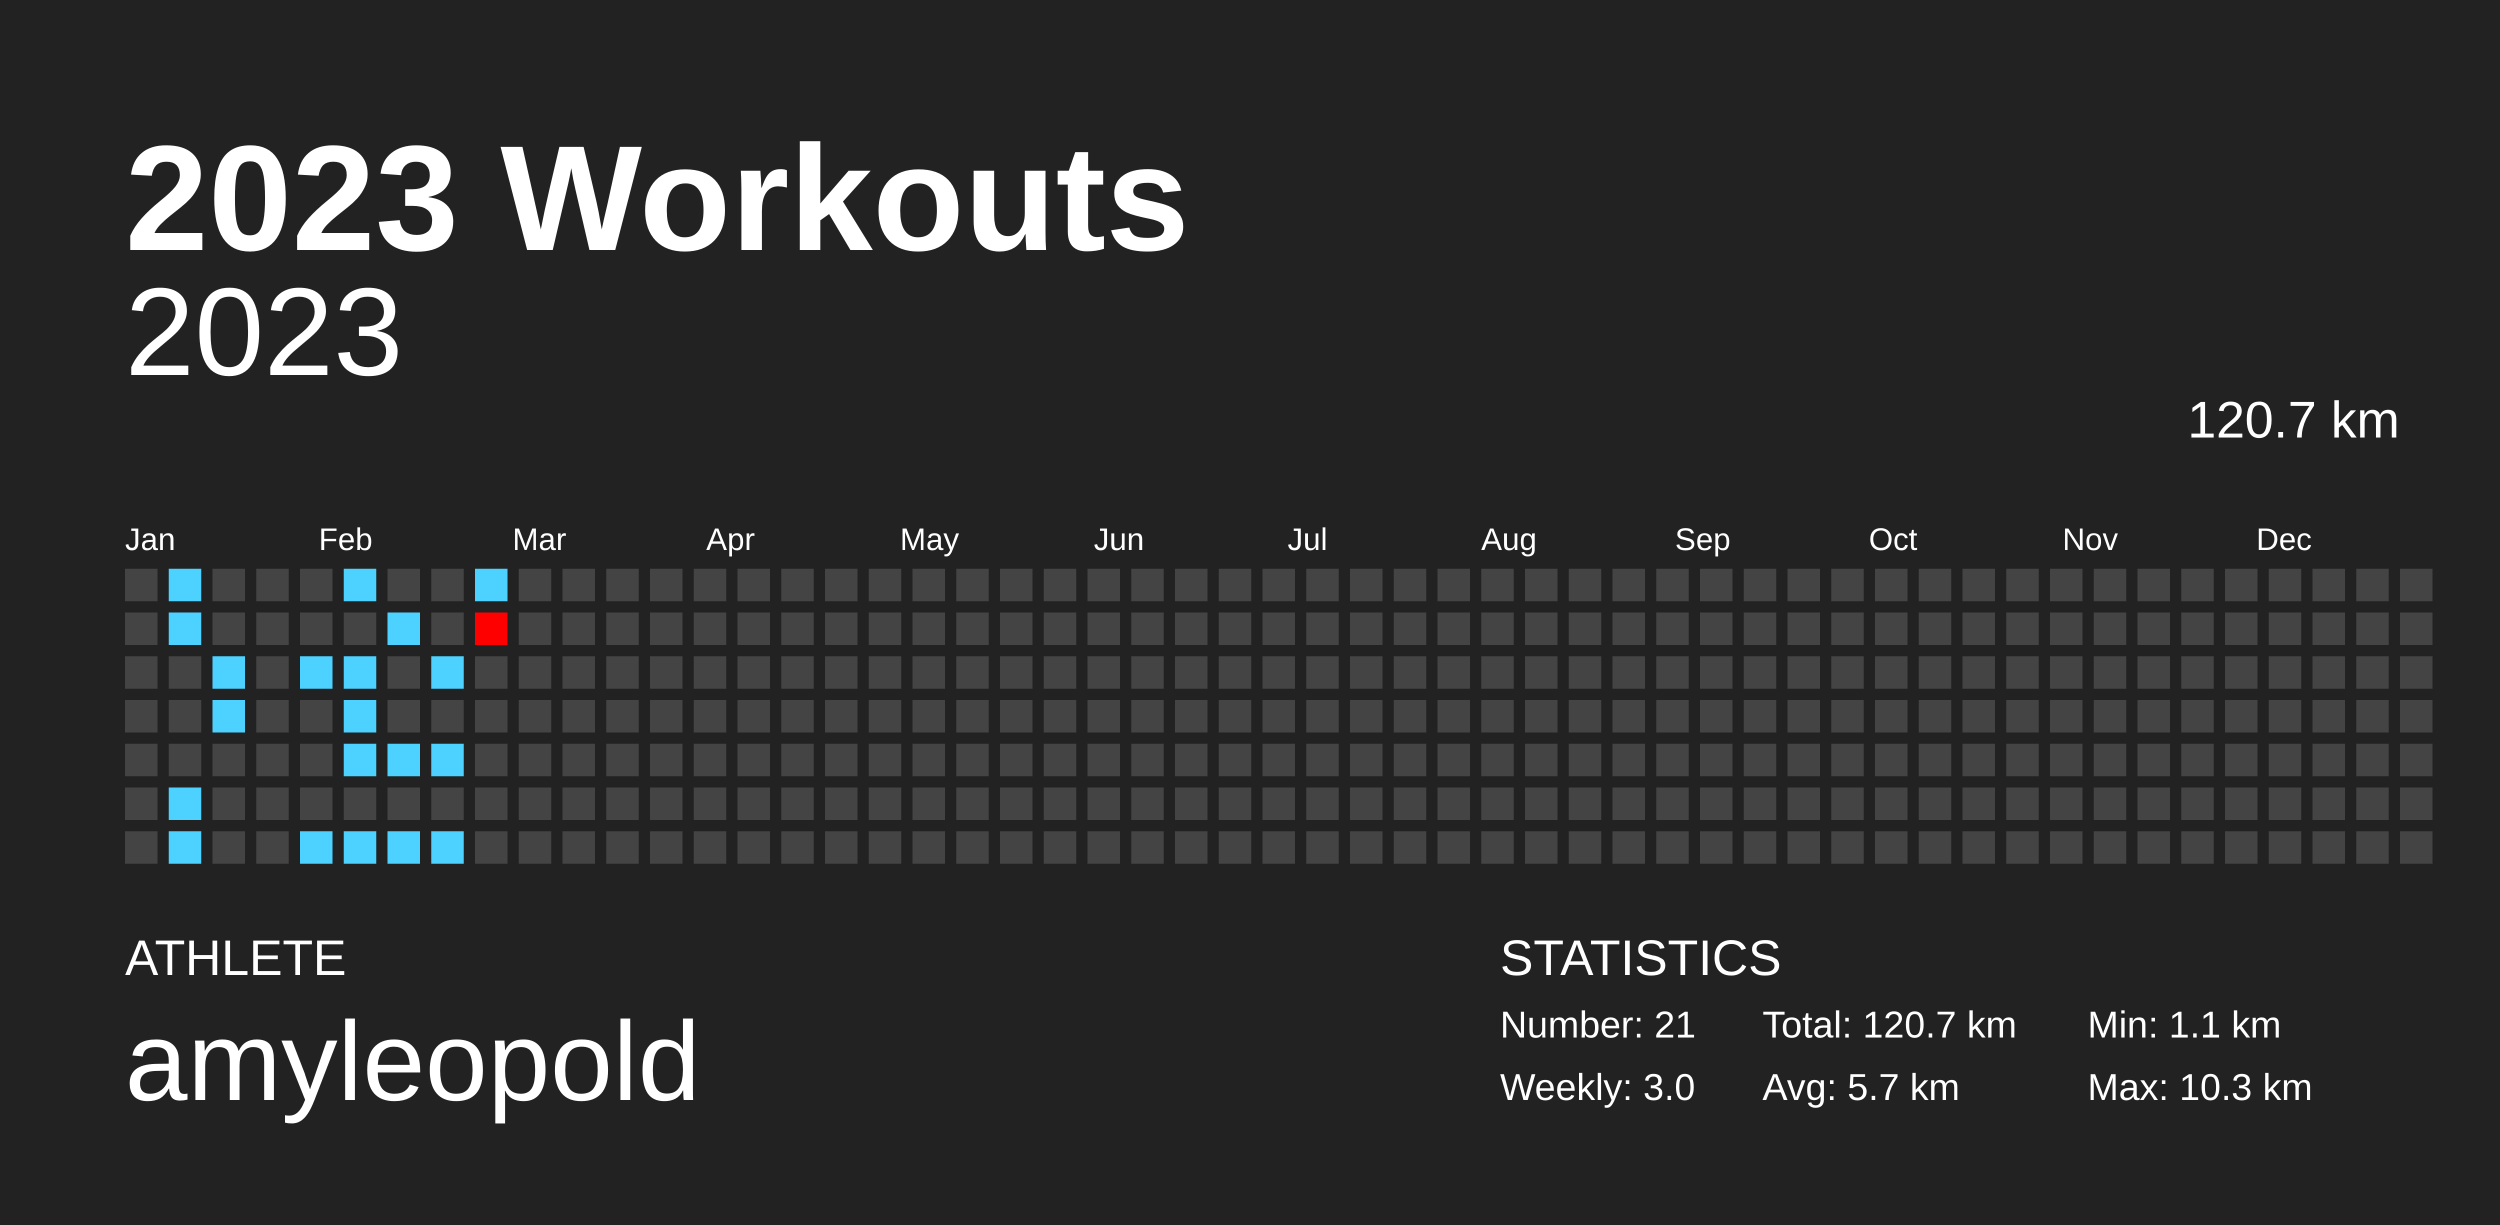
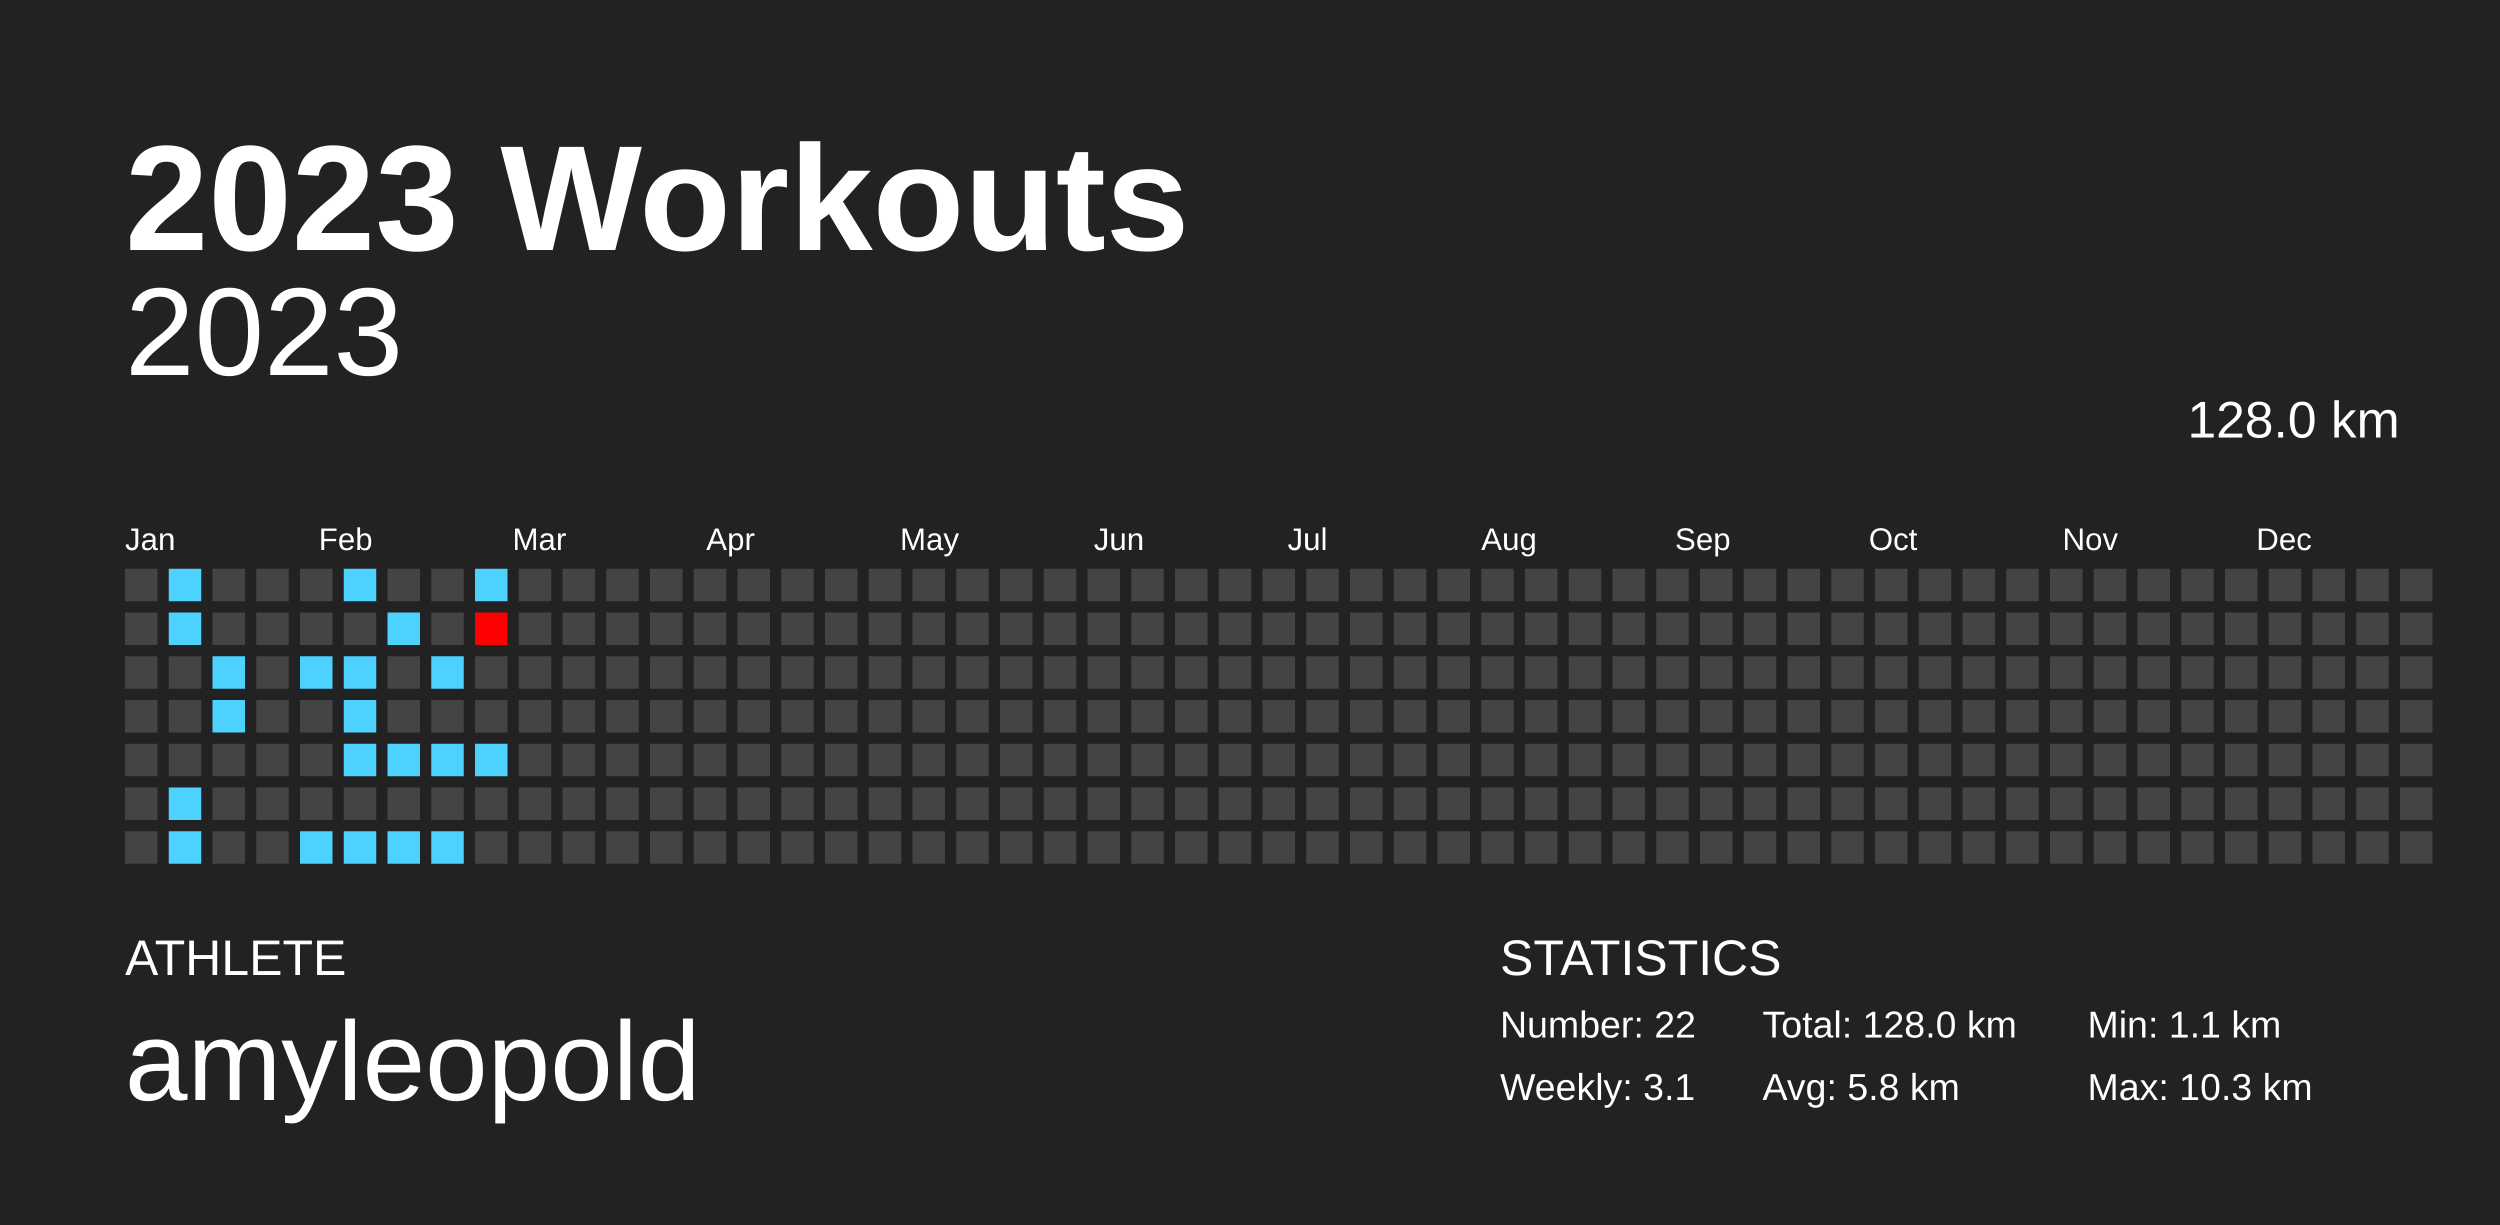
<svg xmlns="http://www.w3.org/2000/svg" baseProfile="full" height="98mm" version="1.1" viewBox="0,0,200,98" width="200mm">
  <defs />
  <rect fill="#222222" height="98" width="200" x="0" y="0" />
  <text fill="#FFFFFF" style="font-size:12px; font-family:Arial; font-weight:bold;" x="10" y="20">2023 Workouts</text>
  <text fill="#FFFFFF" style="font-size:4px; font-family:Arial" x="10" y="78">ATHLETE</text>
  <text fill="#FFFFFF" style="font-size:9px; font-family:Arial" x="10" y="88">amyleopold</text>
  <text fill="#FFFFFF" style="font-size:4px; font-family:Arial" x="120" y="78">STATISTICS</text>
-   <text fill="#FFFFFF" style="font-size:3px; font-family:Arial" x="120" y="83">Number: 21</text>
-   <text fill="#FFFFFF" style="font-size:3px; font-family:Arial" x="120" y="88">Weekly: 3.0</text>
-   <text fill="#FFFFFF" style="font-size:3px; font-family:Arial" x="141" y="83">Total: 120.7 km</text>
-   <text fill="#FFFFFF" style="font-size:3px; font-family:Arial" x="141" y="88">Avg: 5.7 km</text>
+   <text fill="#FFFFFF" style="font-size:3px; font-family:Arial" x="120" y="83">Number: 22</text>
+   <text fill="#FFFFFF" style="font-size:3px; font-family:Arial" x="120" y="88">Weekly: 3.1</text>
+   <text fill="#FFFFFF" style="font-size:3px; font-family:Arial" x="141" y="83">Total: 128.0 km</text>
+   <text fill="#FFFFFF" style="font-size:3px; font-family:Arial" x="141" y="88">Avg: 5.8 km</text>
  <text fill="#FFFFFF" style="font-size:3px; font-family:Arial" x="167" y="83">Min: 1.1 km</text>
  <text fill="#FFFFFF" style="font-size:3px; font-family:Arial" x="167" y="88">Max: 10.3 km</text>
  <text alignment-baseline="hanging" fill="#FFFFFF" style="font-size:10.0px; font-family:Arial;" x="10" y="30">2023</text>
-   <text alignment-baseline="hanging" fill="#FFFFFF" style="font-size:4.125px; font-family:Arial;" x="175" y="35">120.7 km</text>
+   <text alignment-baseline="hanging" fill="#FFFFFF" style="font-size:4.125px; font-family:Arial;" x="175" y="35">128.0 km</text>
  <text fill="#FFFFFF" style="font-size:2.5px; font-family:Arial" x="10.0" y="44">Jan</text>
  <text fill="#FFFFFF" style="font-size:2.5px; font-family:Arial" x="25.5" y="44">Feb</text>
  <text fill="#FFFFFF" style="font-size:2.5px; font-family:Arial" x="41.0" y="44">Mar</text>
  <text fill="#FFFFFF" style="font-size:2.5px; font-family:Arial" x="56.5" y="44">Apr</text>
  <text fill="#FFFFFF" style="font-size:2.5px; font-family:Arial" x="72.0" y="44">May</text>
  <text fill="#FFFFFF" style="font-size:2.5px; font-family:Arial" x="87.5" y="44">Jun</text>
  <text fill="#FFFFFF" style="font-size:2.5px; font-family:Arial" x="103.0" y="44">Jul</text>
  <text fill="#FFFFFF" style="font-size:2.5px; font-family:Arial" x="118.5" y="44">Aug</text>
  <text fill="#FFFFFF" style="font-size:2.5px; font-family:Arial" x="134.0" y="44">Sep</text>
  <text fill="#FFFFFF" style="font-size:2.5px; font-family:Arial" x="149.5" y="44">Oct</text>
  <text fill="#FFFFFF" style="font-size:2.5px; font-family:Arial" x="165.0" y="44">Nov</text>
  <text fill="#FFFFFF" style="font-size:2.5px; font-family:Arial" x="180.5" y="44">Dec</text>
  <rect fill="#444444" height="2.6" width="2.6" x="10.0" y="45.5" />
  <rect fill="#444444" height="2.6" width="2.6" x="10.0" y="49.0" />
  <rect fill="#444444" height="2.6" width="2.6" x="10.0" y="52.5" />
  <rect fill="#444444" height="2.6" width="2.6" x="10.0" y="56.0" />
  <rect fill="#444444" height="2.6" width="2.6" x="10.0" y="59.5" />
  <rect fill="#444444" height="2.6" width="2.6" x="10.0" y="63.0" />
  <rect fill="#444444" height="2.6" width="2.6" x="10.0" y="66.5" />
  <rect fill="#4dd2ff" height="2.6" width="2.6" x="13.5" y="45.5" />
  <rect fill="#4dd2ff" height="2.6" width="2.6" x="13.5" y="49.0" />
  <rect fill="#444444" height="2.6" width="2.6" x="13.5" y="52.5" />
  <rect fill="#444444" height="2.6" width="2.6" x="13.5" y="56.0" />
  <rect fill="#444444" height="2.6" width="2.6" x="13.5" y="59.5" />
  <rect fill="#4dd2ff" height="2.6" width="2.6" x="13.5" y="63.0" />
  <rect fill="#4dd2ff" height="2.6" width="2.6" x="13.5" y="66.5" />
  <rect fill="#444444" height="2.6" width="2.6" x="17.0" y="45.5" />
  <rect fill="#444444" height="2.6" width="2.6" x="17.0" y="49.0" />
  <rect fill="#4dd2ff" height="2.6" width="2.6" x="17.0" y="52.5" />
  <rect fill="#4dd2ff" height="2.6" width="2.6" x="17.0" y="56.0" />
  <rect fill="#444444" height="2.6" width="2.6" x="17.0" y="59.5" />
  <rect fill="#444444" height="2.6" width="2.6" x="17.0" y="63.0" />
  <rect fill="#444444" height="2.6" width="2.6" x="17.0" y="66.5" />
  <rect fill="#444444" height="2.6" width="2.6" x="20.5" y="45.5" />
  <rect fill="#444444" height="2.6" width="2.6" x="20.5" y="49.0" />
  <rect fill="#444444" height="2.6" width="2.6" x="20.5" y="52.5" />
  <rect fill="#444444" height="2.6" width="2.6" x="20.5" y="56.0" />
  <rect fill="#444444" height="2.6" width="2.6" x="20.5" y="59.5" />
  <rect fill="#444444" height="2.6" width="2.6" x="20.5" y="63.0" />
  <rect fill="#444444" height="2.6" width="2.6" x="20.5" y="66.5" />
  <rect fill="#444444" height="2.6" width="2.6" x="24.0" y="45.5" />
  <rect fill="#444444" height="2.6" width="2.6" x="24.0" y="49.0" />
  <rect fill="#4dd2ff" height="2.6" width="2.6" x="24.0" y="52.5" />
  <rect fill="#444444" height="2.6" width="2.6" x="24.0" y="56.0" />
  <rect fill="#444444" height="2.6" width="2.6" x="24.0" y="59.5" />
  <rect fill="#444444" height="2.6" width="2.6" x="24.0" y="63.0" />
  <rect fill="#4dd2ff" height="2.6" width="2.6" x="24.0" y="66.5" />
  <rect fill="#4dd2ff" height="2.6" width="2.6" x="27.5" y="45.5" />
  <rect fill="#444444" height="2.6" width="2.6" x="27.5" y="49.0" />
  <rect fill="#4dd2ff" height="2.6" width="2.6" x="27.5" y="52.5" />
  <rect fill="#4dd2ff" height="2.6" width="2.6" x="27.5" y="56.0" />
  <rect fill="#4dd2ff" height="2.6" width="2.6" x="27.5" y="59.5" />
  <rect fill="#444444" height="2.6" width="2.6" x="27.5" y="63.0" />
  <rect fill="#4dd2ff" height="2.6" width="2.6" x="27.5" y="66.5" />
  <rect fill="#444444" height="2.6" width="2.6" x="31.0" y="45.5" />
  <rect fill="#4dd2ff" height="2.6" width="2.6" x="31.0" y="49.0" />
  <rect fill="#444444" height="2.6" width="2.6" x="31.0" y="52.5" />
  <rect fill="#444444" height="2.6" width="2.6" x="31.0" y="56.0" />
  <rect fill="#4dd2ff" height="2.6" width="2.6" x="31.0" y="59.5" />
  <rect fill="#444444" height="2.6" width="2.6" x="31.0" y="63.0" />
  <rect fill="#4dd2ff" height="2.6" width="2.6" x="31.0" y="66.5" />
  <rect fill="#444444" height="2.6" width="2.6" x="34.5" y="45.5" />
  <rect fill="#444444" height="2.6" width="2.6" x="34.5" y="49.0" />
  <rect fill="#4dd2ff" height="2.6" width="2.6" x="34.5" y="52.5" />
  <rect fill="#444444" height="2.6" width="2.6" x="34.5" y="56.0" />
  <rect fill="#4dd2ff" height="2.6" width="2.6" x="34.5" y="59.5" />
  <rect fill="#444444" height="2.6" width="2.6" x="34.5" y="63.0" />
  <rect fill="#4dd2ff" height="2.6" width="2.6" x="34.5" y="66.5" />
  <rect fill="#4dd2ff" height="2.6" width="2.6" x="38.0" y="45.5" />
  <rect fill="#ff0000" height="2.6" width="2.6" x="38.0" y="49.0" />
  <rect fill="#444444" height="2.6" width="2.6" x="38.0" y="52.5" />
  <rect fill="#444444" height="2.6" width="2.6" x="38.0" y="56.0" />
-   <rect fill="#444444" height="2.6" width="2.6" x="38.0" y="59.5" />
+   <rect fill="#4dd2ff" height="2.6" width="2.6" x="38.0" y="59.5" />
  <rect fill="#444444" height="2.6" width="2.6" x="38.0" y="63.0" />
  <rect fill="#444444" height="2.6" width="2.6" x="38.0" y="66.5" />
  <rect fill="#444444" height="2.6" width="2.6" x="41.5" y="45.5" />
  <rect fill="#444444" height="2.6" width="2.6" x="41.5" y="49.0" />
  <rect fill="#444444" height="2.6" width="2.6" x="41.5" y="52.5" />
  <rect fill="#444444" height="2.6" width="2.6" x="41.5" y="56.0" />
  <rect fill="#444444" height="2.6" width="2.6" x="41.5" y="59.5" />
  <rect fill="#444444" height="2.6" width="2.6" x="41.5" y="63.0" />
  <rect fill="#444444" height="2.6" width="2.6" x="41.5" y="66.5" />
  <rect fill="#444444" height="2.6" width="2.6" x="45.0" y="45.5" />
  <rect fill="#444444" height="2.6" width="2.6" x="45.0" y="49.0" />
  <rect fill="#444444" height="2.6" width="2.6" x="45.0" y="52.5" />
  <rect fill="#444444" height="2.6" width="2.6" x="45.0" y="56.0" />
  <rect fill="#444444" height="2.6" width="2.6" x="45.0" y="59.5" />
  <rect fill="#444444" height="2.6" width="2.6" x="45.0" y="63.0" />
  <rect fill="#444444" height="2.6" width="2.6" x="45.0" y="66.5" />
  <rect fill="#444444" height="2.6" width="2.6" x="48.5" y="45.5" />
  <rect fill="#444444" height="2.6" width="2.6" x="48.5" y="49.0" />
  <rect fill="#444444" height="2.6" width="2.6" x="48.5" y="52.5" />
  <rect fill="#444444" height="2.6" width="2.6" x="48.5" y="56.0" />
  <rect fill="#444444" height="2.6" width="2.6" x="48.5" y="59.5" />
  <rect fill="#444444" height="2.6" width="2.6" x="48.5" y="63.0" />
  <rect fill="#444444" height="2.6" width="2.6" x="48.5" y="66.5" />
  <rect fill="#444444" height="2.6" width="2.6" x="52.0" y="45.5" />
  <rect fill="#444444" height="2.6" width="2.6" x="52.0" y="49.0" />
  <rect fill="#444444" height="2.6" width="2.6" x="52.0" y="52.5" />
  <rect fill="#444444" height="2.6" width="2.6" x="52.0" y="56.0" />
  <rect fill="#444444" height="2.6" width="2.6" x="52.0" y="59.5" />
  <rect fill="#444444" height="2.6" width="2.6" x="52.0" y="63.0" />
  <rect fill="#444444" height="2.6" width="2.6" x="52.0" y="66.5" />
  <rect fill="#444444" height="2.6" width="2.6" x="55.5" y="45.5" />
  <rect fill="#444444" height="2.6" width="2.6" x="55.5" y="49.0" />
  <rect fill="#444444" height="2.6" width="2.6" x="55.5" y="52.5" />
  <rect fill="#444444" height="2.6" width="2.6" x="55.5" y="56.0" />
  <rect fill="#444444" height="2.6" width="2.6" x="55.5" y="59.5" />
  <rect fill="#444444" height="2.6" width="2.6" x="55.5" y="63.0" />
  <rect fill="#444444" height="2.6" width="2.6" x="55.5" y="66.5" />
  <rect fill="#444444" height="2.6" width="2.6" x="59.0" y="45.5" />
  <rect fill="#444444" height="2.6" width="2.6" x="59.0" y="49.0" />
  <rect fill="#444444" height="2.6" width="2.6" x="59.0" y="52.5" />
  <rect fill="#444444" height="2.6" width="2.6" x="59.0" y="56.0" />
  <rect fill="#444444" height="2.6" width="2.6" x="59.0" y="59.5" />
  <rect fill="#444444" height="2.6" width="2.6" x="59.0" y="63.0" />
  <rect fill="#444444" height="2.6" width="2.6" x="59.0" y="66.5" />
  <rect fill="#444444" height="2.6" width="2.6" x="62.5" y="45.5" />
  <rect fill="#444444" height="2.6" width="2.6" x="62.5" y="49.0" />
  <rect fill="#444444" height="2.6" width="2.6" x="62.5" y="52.5" />
  <rect fill="#444444" height="2.6" width="2.6" x="62.5" y="56.0" />
  <rect fill="#444444" height="2.6" width="2.6" x="62.5" y="59.5" />
  <rect fill="#444444" height="2.6" width="2.6" x="62.5" y="63.0" />
  <rect fill="#444444" height="2.6" width="2.6" x="62.5" y="66.5" />
  <rect fill="#444444" height="2.6" width="2.6" x="66.0" y="45.5" />
  <rect fill="#444444" height="2.6" width="2.6" x="66.0" y="49.0" />
  <rect fill="#444444" height="2.6" width="2.6" x="66.0" y="52.5" />
  <rect fill="#444444" height="2.6" width="2.6" x="66.0" y="56.0" />
  <rect fill="#444444" height="2.6" width="2.6" x="66.0" y="59.5" />
  <rect fill="#444444" height="2.6" width="2.6" x="66.0" y="63.0" />
  <rect fill="#444444" height="2.6" width="2.6" x="66.0" y="66.5" />
  <rect fill="#444444" height="2.6" width="2.6" x="69.5" y="45.5" />
  <rect fill="#444444" height="2.6" width="2.6" x="69.5" y="49.0" />
  <rect fill="#444444" height="2.6" width="2.6" x="69.5" y="52.5" />
  <rect fill="#444444" height="2.6" width="2.6" x="69.5" y="56.0" />
  <rect fill="#444444" height="2.6" width="2.6" x="69.5" y="59.5" />
  <rect fill="#444444" height="2.6" width="2.6" x="69.5" y="63.0" />
  <rect fill="#444444" height="2.6" width="2.6" x="69.5" y="66.5" />
  <rect fill="#444444" height="2.6" width="2.6" x="73.0" y="45.5" />
  <rect fill="#444444" height="2.6" width="2.6" x="73.0" y="49.0" />
  <rect fill="#444444" height="2.6" width="2.6" x="73.0" y="52.5" />
  <rect fill="#444444" height="2.6" width="2.6" x="73.0" y="56.0" />
  <rect fill="#444444" height="2.6" width="2.6" x="73.0" y="59.5" />
  <rect fill="#444444" height="2.6" width="2.6" x="73.0" y="63.0" />
  <rect fill="#444444" height="2.6" width="2.6" x="73.0" y="66.5" />
  <rect fill="#444444" height="2.6" width="2.6" x="76.5" y="45.5" />
  <rect fill="#444444" height="2.6" width="2.6" x="76.5" y="49.0" />
  <rect fill="#444444" height="2.6" width="2.6" x="76.5" y="52.5" />
  <rect fill="#444444" height="2.6" width="2.6" x="76.5" y="56.0" />
  <rect fill="#444444" height="2.6" width="2.6" x="76.5" y="59.5" />
  <rect fill="#444444" height="2.6" width="2.6" x="76.5" y="63.0" />
  <rect fill="#444444" height="2.6" width="2.6" x="76.5" y="66.5" />
  <rect fill="#444444" height="2.6" width="2.6" x="80.0" y="45.5" />
  <rect fill="#444444" height="2.6" width="2.6" x="80.0" y="49.0" />
  <rect fill="#444444" height="2.6" width="2.6" x="80.0" y="52.5" />
  <rect fill="#444444" height="2.6" width="2.6" x="80.0" y="56.0" />
  <rect fill="#444444" height="2.6" width="2.6" x="80.0" y="59.5" />
  <rect fill="#444444" height="2.6" width="2.6" x="80.0" y="63.0" />
  <rect fill="#444444" height="2.6" width="2.6" x="80.0" y="66.5" />
  <rect fill="#444444" height="2.6" width="2.6" x="83.5" y="45.5" />
  <rect fill="#444444" height="2.6" width="2.6" x="83.5" y="49.0" />
  <rect fill="#444444" height="2.6" width="2.6" x="83.5" y="52.5" />
  <rect fill="#444444" height="2.6" width="2.6" x="83.5" y="56.0" />
  <rect fill="#444444" height="2.6" width="2.6" x="83.5" y="59.5" />
  <rect fill="#444444" height="2.6" width="2.6" x="83.5" y="63.0" />
  <rect fill="#444444" height="2.6" width="2.6" x="83.5" y="66.5" />
  <rect fill="#444444" height="2.6" width="2.6" x="87.0" y="45.5" />
  <rect fill="#444444" height="2.6" width="2.6" x="87.0" y="49.0" />
  <rect fill="#444444" height="2.6" width="2.6" x="87.0" y="52.5" />
  <rect fill="#444444" height="2.6" width="2.6" x="87.0" y="56.0" />
  <rect fill="#444444" height="2.6" width="2.6" x="87.0" y="59.5" />
  <rect fill="#444444" height="2.6" width="2.6" x="87.0" y="63.0" />
  <rect fill="#444444" height="2.6" width="2.6" x="87.0" y="66.5" />
  <rect fill="#444444" height="2.6" width="2.6" x="90.5" y="45.5" />
  <rect fill="#444444" height="2.6" width="2.6" x="90.5" y="49.0" />
  <rect fill="#444444" height="2.6" width="2.6" x="90.5" y="52.5" />
  <rect fill="#444444" height="2.6" width="2.6" x="90.5" y="56.0" />
  <rect fill="#444444" height="2.6" width="2.6" x="90.5" y="59.5" />
  <rect fill="#444444" height="2.6" width="2.6" x="90.5" y="63.0" />
  <rect fill="#444444" height="2.6" width="2.6" x="90.5" y="66.5" />
  <rect fill="#444444" height="2.6" width="2.6" x="94.0" y="45.5" />
  <rect fill="#444444" height="2.6" width="2.6" x="94.0" y="49.0" />
  <rect fill="#444444" height="2.6" width="2.6" x="94.0" y="52.5" />
  <rect fill="#444444" height="2.6" width="2.6" x="94.0" y="56.0" />
  <rect fill="#444444" height="2.6" width="2.6" x="94.0" y="59.5" />
  <rect fill="#444444" height="2.6" width="2.6" x="94.0" y="63.0" />
  <rect fill="#444444" height="2.6" width="2.6" x="94.0" y="66.5" />
  <rect fill="#444444" height="2.6" width="2.6" x="97.5" y="45.5" />
  <rect fill="#444444" height="2.6" width="2.6" x="97.5" y="49.0" />
  <rect fill="#444444" height="2.6" width="2.6" x="97.5" y="52.5" />
  <rect fill="#444444" height="2.6" width="2.6" x="97.5" y="56.0" />
  <rect fill="#444444" height="2.6" width="2.6" x="97.5" y="59.5" />
  <rect fill="#444444" height="2.6" width="2.6" x="97.5" y="63.0" />
  <rect fill="#444444" height="2.6" width="2.6" x="97.5" y="66.5" />
  <rect fill="#444444" height="2.6" width="2.6" x="101.0" y="45.5" />
  <rect fill="#444444" height="2.6" width="2.6" x="101.0" y="49.0" />
  <rect fill="#444444" height="2.6" width="2.6" x="101.0" y="52.5" />
  <rect fill="#444444" height="2.6" width="2.6" x="101.0" y="56.0" />
  <rect fill="#444444" height="2.6" width="2.6" x="101.0" y="59.5" />
  <rect fill="#444444" height="2.6" width="2.6" x="101.0" y="63.0" />
  <rect fill="#444444" height="2.6" width="2.6" x="101.0" y="66.5" />
  <rect fill="#444444" height="2.6" width="2.6" x="104.5" y="45.5" />
  <rect fill="#444444" height="2.6" width="2.6" x="104.5" y="49.0" />
  <rect fill="#444444" height="2.6" width="2.6" x="104.5" y="52.5" />
  <rect fill="#444444" height="2.6" width="2.6" x="104.5" y="56.0" />
  <rect fill="#444444" height="2.6" width="2.6" x="104.5" y="59.5" />
  <rect fill="#444444" height="2.6" width="2.6" x="104.5" y="63.0" />
  <rect fill="#444444" height="2.6" width="2.6" x="104.5" y="66.5" />
  <rect fill="#444444" height="2.6" width="2.6" x="108.0" y="45.5" />
  <rect fill="#444444" height="2.6" width="2.6" x="108.0" y="49.0" />
  <rect fill="#444444" height="2.6" width="2.6" x="108.0" y="52.5" />
  <rect fill="#444444" height="2.6" width="2.6" x="108.0" y="56.0" />
  <rect fill="#444444" height="2.6" width="2.6" x="108.0" y="59.5" />
  <rect fill="#444444" height="2.6" width="2.6" x="108.0" y="63.0" />
  <rect fill="#444444" height="2.6" width="2.6" x="108.0" y="66.5" />
  <rect fill="#444444" height="2.6" width="2.6" x="111.5" y="45.5" />
  <rect fill="#444444" height="2.6" width="2.6" x="111.5" y="49.0" />
  <rect fill="#444444" height="2.6" width="2.6" x="111.5" y="52.5" />
  <rect fill="#444444" height="2.6" width="2.6" x="111.5" y="56.0" />
  <rect fill="#444444" height="2.6" width="2.6" x="111.5" y="59.5" />
  <rect fill="#444444" height="2.6" width="2.6" x="111.5" y="63.0" />
  <rect fill="#444444" height="2.6" width="2.6" x="111.5" y="66.5" />
  <rect fill="#444444" height="2.6" width="2.6" x="115.0" y="45.5" />
  <rect fill="#444444" height="2.6" width="2.6" x="115.0" y="49.0" />
  <rect fill="#444444" height="2.6" width="2.6" x="115.0" y="52.5" />
  <rect fill="#444444" height="2.6" width="2.6" x="115.0" y="56.0" />
  <rect fill="#444444" height="2.6" width="2.6" x="115.0" y="59.5" />
  <rect fill="#444444" height="2.6" width="2.6" x="115.0" y="63.0" />
  <rect fill="#444444" height="2.6" width="2.6" x="115.0" y="66.5" />
  <rect fill="#444444" height="2.6" width="2.6" x="118.5" y="45.5" />
  <rect fill="#444444" height="2.6" width="2.6" x="118.5" y="49.0" />
  <rect fill="#444444" height="2.6" width="2.6" x="118.5" y="52.5" />
  <rect fill="#444444" height="2.6" width="2.6" x="118.5" y="56.0" />
  <rect fill="#444444" height="2.6" width="2.6" x="118.5" y="59.5" />
  <rect fill="#444444" height="2.6" width="2.6" x="118.5" y="63.0" />
  <rect fill="#444444" height="2.6" width="2.6" x="118.5" y="66.5" />
  <rect fill="#444444" height="2.6" width="2.6" x="122.0" y="45.5" />
  <rect fill="#444444" height="2.6" width="2.6" x="122.0" y="49.0" />
  <rect fill="#444444" height="2.6" width="2.6" x="122.0" y="52.5" />
  <rect fill="#444444" height="2.6" width="2.6" x="122.0" y="56.0" />
  <rect fill="#444444" height="2.6" width="2.6" x="122.0" y="59.5" />
  <rect fill="#444444" height="2.6" width="2.6" x="122.0" y="63.0" />
  <rect fill="#444444" height="2.6" width="2.6" x="122.0" y="66.5" />
  <rect fill="#444444" height="2.6" width="2.6" x="125.5" y="45.5" />
  <rect fill="#444444" height="2.6" width="2.6" x="125.5" y="49.0" />
  <rect fill="#444444" height="2.6" width="2.6" x="125.5" y="52.5" />
  <rect fill="#444444" height="2.6" width="2.6" x="125.5" y="56.0" />
  <rect fill="#444444" height="2.6" width="2.6" x="125.5" y="59.5" />
  <rect fill="#444444" height="2.6" width="2.6" x="125.5" y="63.0" />
  <rect fill="#444444" height="2.6" width="2.6" x="125.5" y="66.5" />
  <rect fill="#444444" height="2.6" width="2.6" x="129.0" y="45.5" />
  <rect fill="#444444" height="2.6" width="2.6" x="129.0" y="49.0" />
  <rect fill="#444444" height="2.6" width="2.6" x="129.0" y="52.5" />
  <rect fill="#444444" height="2.6" width="2.6" x="129.0" y="56.0" />
  <rect fill="#444444" height="2.6" width="2.6" x="129.0" y="59.5" />
  <rect fill="#444444" height="2.6" width="2.6" x="129.0" y="63.0" />
  <rect fill="#444444" height="2.6" width="2.6" x="129.0" y="66.5" />
  <rect fill="#444444" height="2.6" width="2.6" x="132.5" y="45.5" />
  <rect fill="#444444" height="2.6" width="2.6" x="132.5" y="49.0" />
  <rect fill="#444444" height="2.6" width="2.6" x="132.5" y="52.5" />
  <rect fill="#444444" height="2.6" width="2.6" x="132.5" y="56.0" />
  <rect fill="#444444" height="2.6" width="2.6" x="132.5" y="59.5" />
  <rect fill="#444444" height="2.6" width="2.6" x="132.5" y="63.0" />
  <rect fill="#444444" height="2.6" width="2.6" x="132.5" y="66.5" />
  <rect fill="#444444" height="2.6" width="2.6" x="136.0" y="45.5" />
  <rect fill="#444444" height="2.6" width="2.6" x="136.0" y="49.0" />
  <rect fill="#444444" height="2.6" width="2.6" x="136.0" y="52.5" />
  <rect fill="#444444" height="2.6" width="2.6" x="136.0" y="56.0" />
  <rect fill="#444444" height="2.6" width="2.6" x="136.0" y="59.5" />
  <rect fill="#444444" height="2.6" width="2.6" x="136.0" y="63.0" />
  <rect fill="#444444" height="2.6" width="2.6" x="136.0" y="66.5" />
  <rect fill="#444444" height="2.6" width="2.6" x="139.5" y="45.5" />
  <rect fill="#444444" height="2.6" width="2.6" x="139.5" y="49.0" />
  <rect fill="#444444" height="2.6" width="2.6" x="139.5" y="52.5" />
  <rect fill="#444444" height="2.6" width="2.6" x="139.5" y="56.0" />
  <rect fill="#444444" height="2.6" width="2.6" x="139.5" y="59.5" />
  <rect fill="#444444" height="2.6" width="2.6" x="139.5" y="63.0" />
  <rect fill="#444444" height="2.6" width="2.6" x="139.5" y="66.5" />
  <rect fill="#444444" height="2.6" width="2.6" x="143.0" y="45.5" />
  <rect fill="#444444" height="2.6" width="2.6" x="143.0" y="49.0" />
  <rect fill="#444444" height="2.6" width="2.6" x="143.0" y="52.5" />
  <rect fill="#444444" height="2.6" width="2.6" x="143.0" y="56.0" />
  <rect fill="#444444" height="2.6" width="2.6" x="143.0" y="59.5" />
  <rect fill="#444444" height="2.6" width="2.6" x="143.0" y="63.0" />
  <rect fill="#444444" height="2.6" width="2.6" x="143.0" y="66.5" />
  <rect fill="#444444" height="2.6" width="2.6" x="146.5" y="45.5" />
  <rect fill="#444444" height="2.6" width="2.6" x="146.5" y="49.0" />
  <rect fill="#444444" height="2.6" width="2.6" x="146.5" y="52.5" />
  <rect fill="#444444" height="2.6" width="2.6" x="146.5" y="56.0" />
  <rect fill="#444444" height="2.6" width="2.6" x="146.5" y="59.5" />
  <rect fill="#444444" height="2.6" width="2.6" x="146.5" y="63.0" />
  <rect fill="#444444" height="2.6" width="2.6" x="146.5" y="66.5" />
  <rect fill="#444444" height="2.6" width="2.6" x="150.0" y="45.5" />
  <rect fill="#444444" height="2.6" width="2.6" x="150.0" y="49.0" />
  <rect fill="#444444" height="2.6" width="2.6" x="150.0" y="52.5" />
  <rect fill="#444444" height="2.6" width="2.6" x="150.0" y="56.0" />
  <rect fill="#444444" height="2.6" width="2.6" x="150.0" y="59.5" />
  <rect fill="#444444" height="2.6" width="2.6" x="150.0" y="63.0" />
  <rect fill="#444444" height="2.6" width="2.6" x="150.0" y="66.5" />
  <rect fill="#444444" height="2.6" width="2.6" x="153.5" y="45.5" />
  <rect fill="#444444" height="2.6" width="2.6" x="153.5" y="49.0" />
  <rect fill="#444444" height="2.6" width="2.6" x="153.5" y="52.5" />
  <rect fill="#444444" height="2.6" width="2.6" x="153.5" y="56.0" />
  <rect fill="#444444" height="2.6" width="2.6" x="153.5" y="59.5" />
  <rect fill="#444444" height="2.6" width="2.6" x="153.5" y="63.0" />
  <rect fill="#444444" height="2.6" width="2.6" x="153.5" y="66.5" />
  <rect fill="#444444" height="2.6" width="2.6" x="157.0" y="45.5" />
  <rect fill="#444444" height="2.6" width="2.6" x="157.0" y="49.0" />
  <rect fill="#444444" height="2.6" width="2.6" x="157.0" y="52.5" />
  <rect fill="#444444" height="2.6" width="2.6" x="157.0" y="56.0" />
  <rect fill="#444444" height="2.6" width="2.6" x="157.0" y="59.5" />
  <rect fill="#444444" height="2.6" width="2.6" x="157.0" y="63.0" />
  <rect fill="#444444" height="2.6" width="2.6" x="157.0" y="66.5" />
  <rect fill="#444444" height="2.6" width="2.6" x="160.5" y="45.5" />
  <rect fill="#444444" height="2.6" width="2.6" x="160.5" y="49.0" />
  <rect fill="#444444" height="2.6" width="2.6" x="160.5" y="52.5" />
  <rect fill="#444444" height="2.6" width="2.6" x="160.5" y="56.0" />
  <rect fill="#444444" height="2.6" width="2.6" x="160.5" y="59.5" />
  <rect fill="#444444" height="2.6" width="2.6" x="160.5" y="63.0" />
  <rect fill="#444444" height="2.6" width="2.6" x="160.5" y="66.5" />
  <rect fill="#444444" height="2.6" width="2.6" x="164.0" y="45.5" />
  <rect fill="#444444" height="2.6" width="2.6" x="164.0" y="49.0" />
  <rect fill="#444444" height="2.6" width="2.6" x="164.0" y="52.5" />
  <rect fill="#444444" height="2.6" width="2.6" x="164.0" y="56.0" />
  <rect fill="#444444" height="2.6" width="2.6" x="164.0" y="59.5" />
  <rect fill="#444444" height="2.6" width="2.6" x="164.0" y="63.0" />
  <rect fill="#444444" height="2.6" width="2.6" x="164.0" y="66.5" />
  <rect fill="#444444" height="2.6" width="2.6" x="167.5" y="45.5" />
  <rect fill="#444444" height="2.6" width="2.6" x="167.5" y="49.0" />
  <rect fill="#444444" height="2.6" width="2.6" x="167.5" y="52.5" />
  <rect fill="#444444" height="2.6" width="2.6" x="167.5" y="56.0" />
  <rect fill="#444444" height="2.6" width="2.6" x="167.5" y="59.5" />
  <rect fill="#444444" height="2.6" width="2.6" x="167.5" y="63.0" />
  <rect fill="#444444" height="2.6" width="2.6" x="167.5" y="66.5" />
  <rect fill="#444444" height="2.6" width="2.6" x="171.0" y="45.5" />
  <rect fill="#444444" height="2.6" width="2.6" x="171.0" y="49.0" />
  <rect fill="#444444" height="2.6" width="2.6" x="171.0" y="52.5" />
  <rect fill="#444444" height="2.6" width="2.6" x="171.0" y="56.0" />
  <rect fill="#444444" height="2.6" width="2.6" x="171.0" y="59.5" />
  <rect fill="#444444" height="2.6" width="2.6" x="171.0" y="63.0" />
  <rect fill="#444444" height="2.6" width="2.6" x="171.0" y="66.5" />
  <rect fill="#444444" height="2.6" width="2.6" x="174.5" y="45.5" />
  <rect fill="#444444" height="2.6" width="2.6" x="174.5" y="49.0" />
  <rect fill="#444444" height="2.6" width="2.6" x="174.5" y="52.5" />
  <rect fill="#444444" height="2.6" width="2.6" x="174.5" y="56.0" />
  <rect fill="#444444" height="2.6" width="2.6" x="174.5" y="59.5" />
  <rect fill="#444444" height="2.6" width="2.6" x="174.5" y="63.0" />
  <rect fill="#444444" height="2.6" width="2.6" x="174.5" y="66.5" />
  <rect fill="#444444" height="2.6" width="2.6" x="178.0" y="45.5" />
  <rect fill="#444444" height="2.6" width="2.6" x="178.0" y="49.0" />
  <rect fill="#444444" height="2.6" width="2.6" x="178.0" y="52.5" />
  <rect fill="#444444" height="2.6" width="2.6" x="178.0" y="56.0" />
  <rect fill="#444444" height="2.6" width="2.6" x="178.0" y="59.5" />
  <rect fill="#444444" height="2.6" width="2.6" x="178.0" y="63.0" />
  <rect fill="#444444" height="2.6" width="2.6" x="178.0" y="66.5" />
  <rect fill="#444444" height="2.6" width="2.6" x="181.5" y="45.5" />
  <rect fill="#444444" height="2.6" width="2.6" x="181.5" y="49.0" />
  <rect fill="#444444" height="2.6" width="2.6" x="181.5" y="52.5" />
  <rect fill="#444444" height="2.6" width="2.6" x="181.5" y="56.0" />
  <rect fill="#444444" height="2.6" width="2.6" x="181.5" y="59.5" />
  <rect fill="#444444" height="2.6" width="2.6" x="181.5" y="63.0" />
  <rect fill="#444444" height="2.6" width="2.6" x="181.5" y="66.5" />
  <rect fill="#444444" height="2.6" width="2.6" x="185.0" y="45.5" />
  <rect fill="#444444" height="2.6" width="2.6" x="185.0" y="49.0" />
  <rect fill="#444444" height="2.6" width="2.6" x="185.0" y="52.5" />
  <rect fill="#444444" height="2.6" width="2.6" x="185.0" y="56.0" />
  <rect fill="#444444" height="2.6" width="2.6" x="185.0" y="59.5" />
  <rect fill="#444444" height="2.6" width="2.6" x="185.0" y="63.0" />
  <rect fill="#444444" height="2.6" width="2.6" x="185.0" y="66.5" />
  <rect fill="#444444" height="2.6" width="2.6" x="188.5" y="45.5" />
  <rect fill="#444444" height="2.6" width="2.6" x="188.5" y="49.0" />
  <rect fill="#444444" height="2.6" width="2.6" x="188.5" y="52.5" />
  <rect fill="#444444" height="2.6" width="2.6" x="188.5" y="56.0" />
  <rect fill="#444444" height="2.6" width="2.6" x="188.5" y="59.5" />
  <rect fill="#444444" height="2.6" width="2.6" x="188.5" y="63.0" />
  <rect fill="#444444" height="2.6" width="2.6" x="188.5" y="66.5" />
  <rect fill="#444444" height="2.6" width="2.6" x="192.0" y="45.5" />
  <rect fill="#444444" height="2.6" width="2.6" x="192.0" y="49.0" />
  <rect fill="#444444" height="2.6" width="2.6" x="192.0" y="52.5" />
  <rect fill="#444444" height="2.6" width="2.6" x="192.0" y="56.0" />
  <rect fill="#444444" height="2.6" width="2.6" x="192.0" y="59.5" />
  <rect fill="#444444" height="2.6" width="2.6" x="192.0" y="63.0" />
  <rect fill="#444444" height="2.6" width="2.6" x="192.0" y="66.5" />
</svg>
